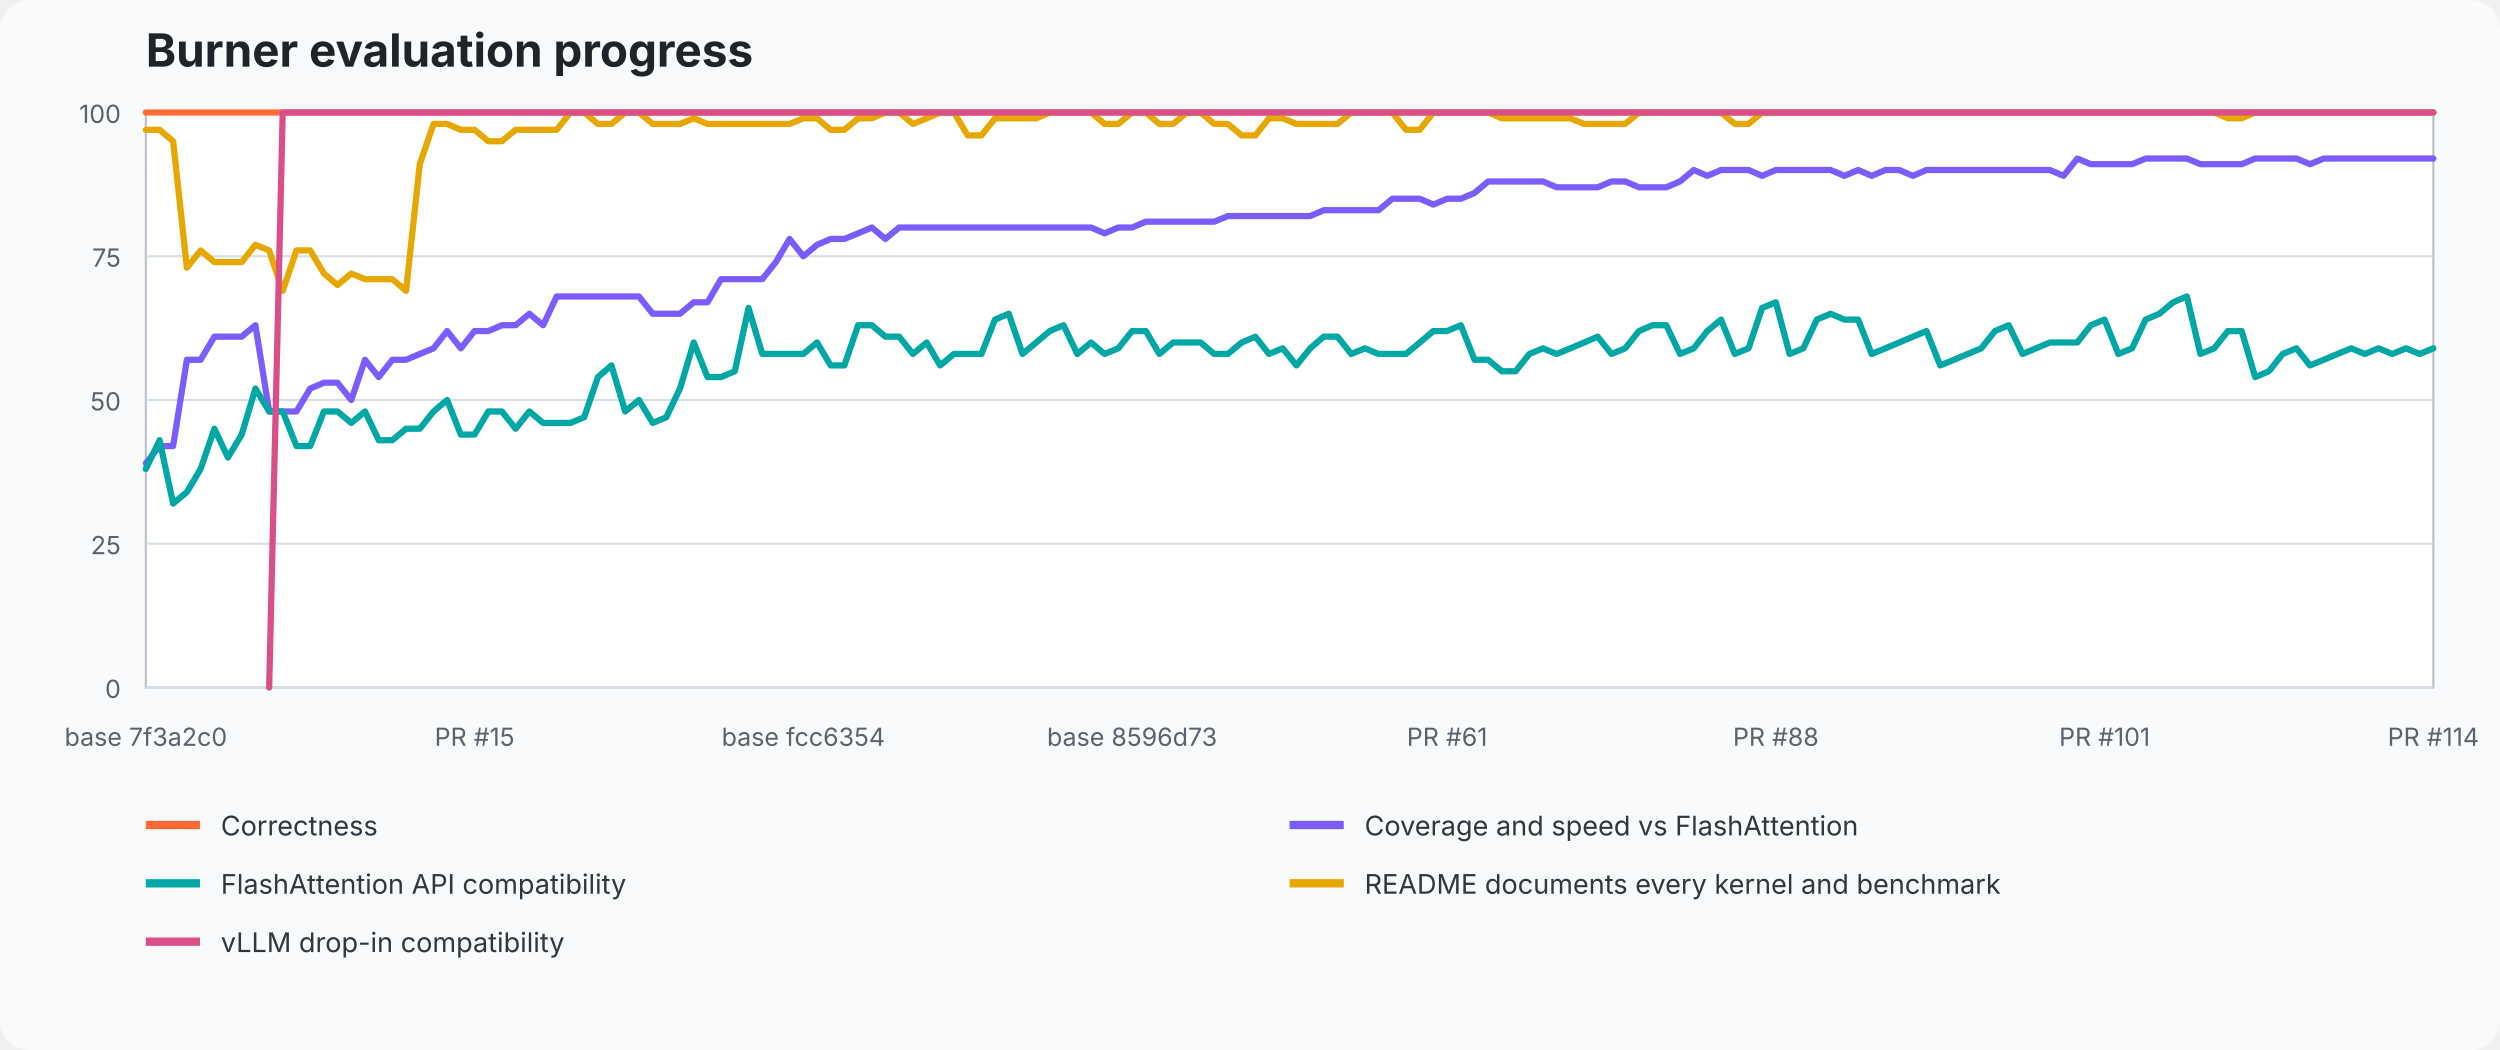
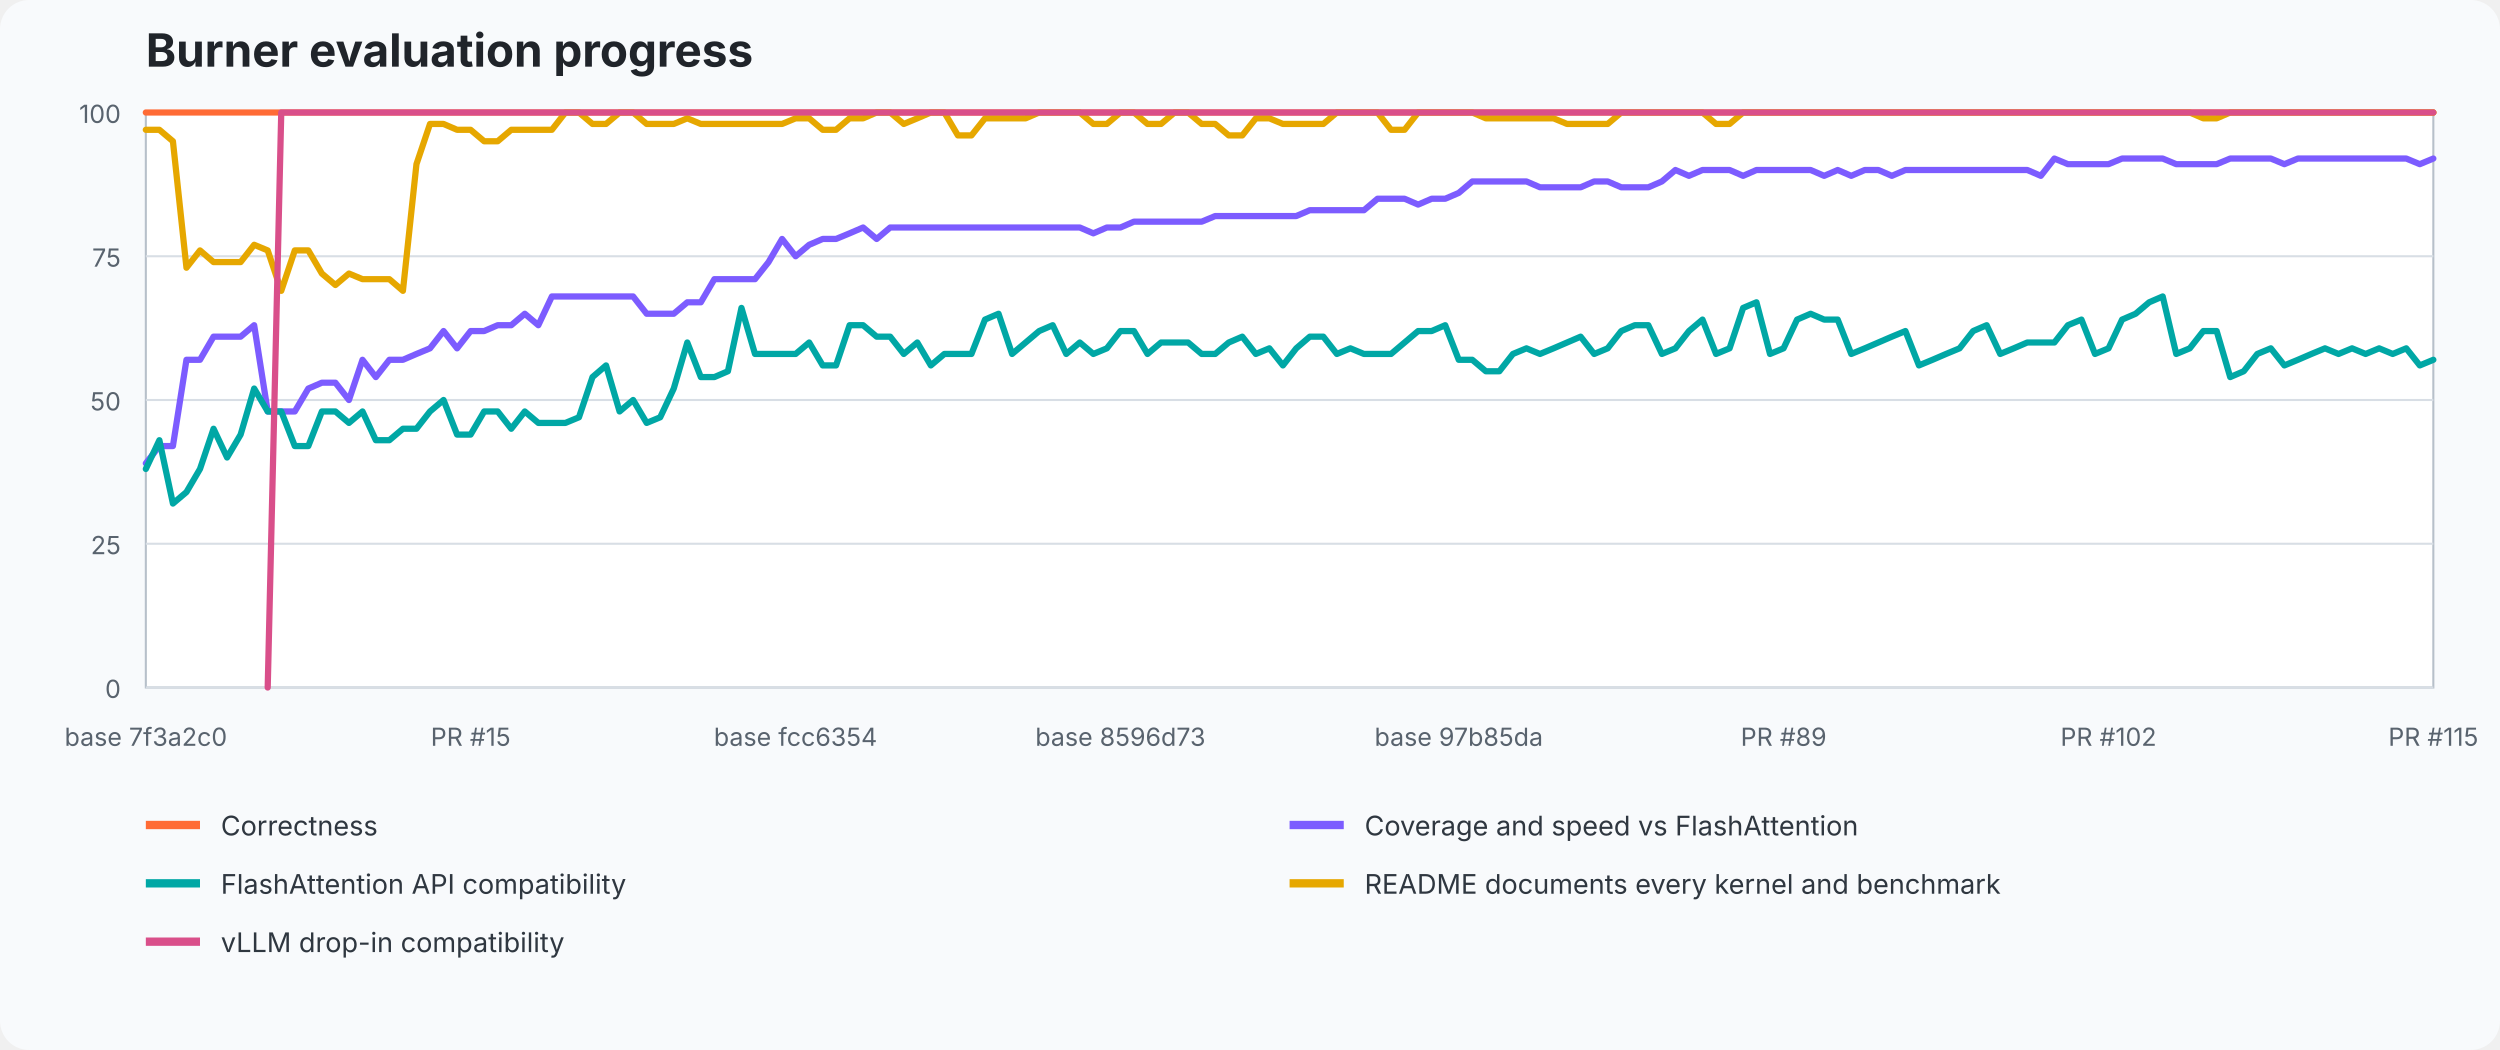
<svg xmlns="http://www.w3.org/2000/svg" width="1200" height="504" viewBox="0 0 1200 504" role="img" aria-labelledby="title desc">
  <style>text{font-family:ui-sans-serif,system-ui,-apple-system,BlinkMacSystemFont,"Segoe UI",sans-serif}.title{font-size:22px;font-weight:700;fill:#20242a}.axis{font-size:12px;fill:#59636e}.legend{font-size:13px;fill:#2f3740}.grid{stroke:#d8dee5;stroke-width:1}.plot{fill:#fff;stroke:#b7c0ca}</style>
  <rect width="100%" height="100%" fill="#f8fafc" rx="14" />
  <text x="70" y="32" class="title">Burner evaluation progress</text>
  <rect x="70" y="54" width="1098" height="276" class="plot" />
  <line x1="70" y1="330" x2="1168" y2="330" class="grid" />
  <text x="58" y="335" text-anchor="end" class="axis">0</text>
  <line x1="70" y1="261" x2="1168" y2="261" class="grid" />
  <text x="58" y="266" text-anchor="end" class="axis">25</text>
  <line x1="70" y1="192" x2="1168" y2="192" class="grid" />
  <text x="58" y="197" text-anchor="end" class="axis">50</text>
  <line x1="70" y1="123" x2="1168" y2="123" class="grid" />
  <text x="58" y="128" text-anchor="end" class="axis">75</text>
  <line x1="70" y1="54" x2="1168" y2="54" class="grid" />
  <text x="58" y="59" text-anchor="end" class="axis">100</text>
-   <polyline points="70.0,54.0 76.6,54.0 83.1,54.0 89.7,54.0 96.3,54.0 102.9,54.0 109.4,54.0 116.0,54.0 122.6,54.0 129.2,54.0 135.7,54.0 142.3,54.0 148.9,54.0 155.5,54.0 162.0,54.0 168.6,54.0 175.2,54.0 181.8,54.0 188.3,54.0 194.9,54.0 201.5,54.0 208.1,54.0 214.6,54.0 221.2,54.0 227.8,54.0 234.4,54.0 240.9,54.0 247.5,54.0 254.1,54.0 260.7,54.0 267.2,54.0 273.8,54.0 280.4,54.0 287.0,54.0 293.5,54.0 300.1,54.0 306.7,54.0 313.3,54.0 319.8,54.0 326.4,54.0 333.0,54.0 339.6,54.0 346.1,54.0 352.7,54.0 359.3,54.0 365.9,54.0 372.4,54.0 379.0,54.0 385.6,54.0 392.2,54.0 398.7,54.0 405.3,54.0 411.9,54.0 418.5,54.0 425.0,54.0 431.6,54.0 438.2,54.0 444.8,54.0 451.3,54.0 457.9,54.0 464.5,54.0 471.1,54.0 477.6,54.0 484.2,54.0 490.8,54.0 497.4,54.0 503.9,54.0 510.5,54.0 517.1,54.0 523.7,54.0 530.2,54.0 536.8,54.0 543.4,54.0 550.0,54.0 556.5,54.0 563.1,54.0 569.7,54.0 576.3,54.0 582.8,54.0 589.4,54.0 596.0,54.0 602.6,54.0 609.1,54.0 615.7,54.0 622.3,54.0 628.9,54.0 635.4,54.0 642.0,54.0 648.6,54.0 655.2,54.0 661.7,54.0 668.3,54.0 674.9,54.0 681.5,54.0 688.0,54.0 694.6,54.0 701.2,54.0 707.8,54.0 714.3,54.0 720.9,54.0 727.5,54.0 734.1,54.0 740.6,54.0 747.2,54.0 753.8,54.0 760.4,54.0 766.9,54.0 773.5,54.0 780.1,54.0 786.7,54.0 793.2,54.0 799.8,54.0 806.4,54.0 813.0,54.0 819.5,54.0 826.1,54.0 832.7,54.0 839.3,54.0 845.8,54.0 852.4,54.0 859.0,54.0 865.6,54.0 872.1,54.0 878.7,54.0 885.3,54.0 891.9,54.0 898.4,54.0 905.0,54.0 911.6,54.0 918.2,54.0 924.7,54.0 931.3,54.0 937.9,54.0 944.5,54.0 951.0,54.0 957.6,54.0 964.2,54.0 970.8,54.0 977.3,54.0 983.9,54.0 990.5,54.0 997.1,54.0 1003.6,54.0 1010.2,54.0 1016.8,54.0 1023.4,54.0 1029.9,54.0 1036.5,54.0 1043.1,54.0 1049.7,54.0 1056.2,54.0 1062.8,54.0 1069.4,54.0 1076.0,54.0 1082.5,54.0 1089.1,54.0 1095.7,54.0 1102.3,54.0 1108.8,54.0 1115.4,54.0 1122.0,54.0 1128.6,54.0 1135.1,54.0 1141.7,54.0 1148.3,54.0 1154.9,54.0 1161.4,54.0 1168.0,54.0" fill="none" stroke="#ff6b35" stroke-width="3" stroke-linejoin="round" stroke-linecap="round" />
-   <polyline points="70.0,222.4 76.6,214.1 83.1,214.1 89.7,172.7 96.3,172.7 102.9,161.6 109.4,161.6 116.0,161.6 122.6,156.1 129.2,197.5 135.7,197.5 142.3,197.5 148.9,186.5 155.5,183.7 162.0,183.7 168.6,192.0 175.2,172.7 181.8,181.0 188.3,172.7 194.9,172.7 201.5,169.9 208.1,167.2 214.6,158.9 221.2,167.2 227.8,158.9 234.4,158.9 240.9,156.1 247.5,156.1 254.1,150.6 260.7,156.1 267.2,142.3 273.8,142.3 280.4,142.3 287.0,142.3 293.5,142.3 300.1,142.3 306.7,142.3 313.3,150.6 319.8,150.6 326.4,150.6 333.0,145.1 339.6,145.1 346.1,134.0 352.7,134.0 359.3,134.0 365.9,134.0 372.4,125.8 379.0,114.7 385.6,123.0 392.2,117.5 398.7,114.7 405.3,114.7 411.9,112.0 418.5,109.2 425.0,114.7 431.6,109.2 438.2,109.2 444.8,109.2 451.3,109.2 457.9,109.2 464.5,109.2 471.1,109.2 477.6,109.2 484.2,109.2 490.8,109.2 497.4,109.2 503.9,109.2 510.5,109.2 517.1,109.2 523.7,109.2 530.2,112.0 536.8,109.2 543.4,109.2 550.0,106.4 556.5,106.4 563.1,106.4 569.7,106.4 576.3,106.4 582.8,106.4 589.4,103.7 596.0,103.7 602.6,103.7 609.1,103.7 615.7,103.7 622.3,103.7 628.9,103.7 635.4,100.9 642.0,100.9 648.6,100.9 655.2,100.9 661.7,100.9 668.3,95.4 674.9,95.4 681.5,95.4 688.0,98.2 694.6,95.4 701.2,95.4 707.8,92.6 714.3,87.1 720.9,87.1 727.5,87.1 734.1,87.1 740.6,87.1 747.2,89.9 753.8,89.9 760.4,89.9 766.9,89.9 773.5,87.1 780.1,87.1 786.7,89.9 793.2,89.9 799.8,89.9 806.4,87.1 813.0,81.6 819.5,84.4 826.1,81.6 832.7,81.6 839.3,81.6 845.8,84.4 852.4,81.6 859.0,81.6 865.6,81.6 872.1,81.6 878.7,81.6 885.3,84.4 891.9,81.6 898.4,84.4 905.0,81.6 911.6,81.6 918.2,84.4 924.7,81.6 931.3,81.6 937.9,81.6 944.5,81.6 951.0,81.6 957.6,81.6 964.2,81.6 970.8,81.6 977.3,81.6 983.9,81.6 990.5,84.4 997.1,76.1 1003.6,78.8 1010.2,78.8 1016.8,78.8 1023.4,78.8 1029.9,76.1 1036.5,76.1 1043.1,76.1 1049.7,76.1 1056.2,78.8 1062.8,78.8 1069.4,78.8 1076.0,78.8 1082.5,76.1 1089.1,76.1 1095.7,76.1 1102.3,76.1 1108.8,78.8 1115.4,76.1 1122.0,76.1 1128.6,76.1 1135.1,76.1 1141.7,76.1 1148.3,76.1 1154.9,76.1 1161.4,76.1 1168.0,76.1" fill="none" stroke="#7c5cff" stroke-width="3" stroke-linejoin="round" stroke-linecap="round" />
-   <polyline points="70.0,225.1 76.6,211.3 83.1,241.7 89.7,236.2 96.3,225.1 102.9,205.8 109.4,219.6 116.0,208.6 122.6,186.5 129.2,197.5 135.7,197.5 142.3,214.1 148.9,214.1 155.5,197.5 162.0,197.5 168.6,203.0 175.2,197.5 181.8,211.3 188.3,211.3 194.9,205.8 201.5,205.8 208.1,197.5 214.6,192.0 221.2,208.6 227.8,208.6 234.4,197.5 240.9,197.5 247.5,205.8 254.1,197.5 260.7,203.0 267.2,203.0 273.8,203.0 280.4,200.3 287.0,181.0 293.5,175.4 300.1,197.5 306.7,192.0 313.3,203.0 319.8,200.3 326.4,186.5 333.0,164.4 339.6,181.0 346.1,181.0 352.7,178.2 359.3,147.8 365.9,169.9 372.4,169.9 379.0,169.9 385.6,169.9 392.2,164.4 398.7,175.4 405.3,175.4 411.9,156.1 418.5,156.1 425.0,161.6 431.6,161.6 438.2,169.9 444.8,164.4 451.3,175.4 457.9,169.9 464.5,169.9 471.1,169.9 477.6,153.4 484.2,150.6 490.8,169.9 497.4,164.4 503.9,158.9 510.5,156.1 517.1,169.9 523.7,164.4 530.2,169.9 536.8,167.2 543.4,158.9 550.0,158.9 556.5,169.9 563.1,164.4 569.7,164.4 576.3,164.4 582.8,169.9 589.4,169.9 596.0,164.4 602.6,161.6 609.1,169.9 615.7,167.2 622.3,175.4 628.9,167.2 635.4,161.6 642.0,161.6 648.6,169.9 655.2,167.2 661.7,169.9 668.3,169.9 674.9,169.9 681.5,164.4 688.0,158.9 694.6,158.9 701.2,156.1 707.8,172.7 714.3,172.7 720.9,178.2 727.5,178.2 734.1,169.9 740.6,167.2 747.2,169.9 753.8,167.2 760.4,164.4 766.9,161.6 773.5,169.9 780.1,167.2 786.7,158.9 793.2,156.1 799.8,156.1 806.4,169.9 813.0,167.2 819.5,158.9 826.1,153.4 832.7,169.9 839.3,167.2 845.8,147.8 852.4,145.1 859.0,169.9 865.6,167.2 872.1,153.4 878.7,150.6 885.3,153.4 891.9,153.4 898.4,169.9 905.0,167.2 911.6,164.4 918.2,161.6 924.7,158.9 931.3,175.4 937.9,172.7 944.5,169.9 951.0,167.2 957.6,158.9 964.2,156.1 970.8,169.9 977.3,167.2 983.9,164.4 990.5,164.4 997.1,164.4 1003.6,156.1 1010.2,153.4 1016.8,169.9 1023.4,167.2 1029.9,153.4 1036.5,150.6 1043.1,145.1 1049.7,142.3 1056.2,169.9 1062.8,167.2 1069.4,158.9 1076.0,158.9 1082.5,181.0 1089.1,178.2 1095.7,169.9 1102.3,167.2 1108.8,175.4 1115.4,172.7 1122.0,169.9 1128.6,167.2 1135.1,169.9 1141.7,167.2 1148.3,169.9 1154.9,167.2 1161.4,169.9 1168.0,167.2" fill="none" stroke="#00a7a5" stroke-width="3" stroke-linejoin="round" stroke-linecap="round" />
-   <polyline points="70.0,62.3 76.6,62.3 83.1,67.8 89.7,128.5 96.3,120.2 102.9,125.8 109.4,125.8 116.0,125.8 122.6,117.5 129.2,120.2 135.7,139.6 142.3,120.2 148.9,120.2 155.5,131.3 162.0,136.8 168.6,131.3 175.2,134.0 181.8,134.0 188.3,134.0 194.9,139.6 201.5,78.8 208.1,59.5 214.6,59.5 221.2,62.3 227.8,62.3 234.4,67.8 240.9,67.8 247.5,62.3 254.1,62.3 260.7,62.3 267.2,62.3 273.8,54.0 280.4,54.0 287.0,59.5 293.5,59.5 300.1,54.0 306.7,54.0 313.3,59.5 319.8,59.5 326.4,59.5 333.0,56.8 339.6,59.5 346.1,59.5 352.7,59.5 359.3,59.5 365.9,59.5 372.4,59.5 379.0,59.5 385.6,56.8 392.2,56.8 398.7,62.3 405.3,62.3 411.9,56.8 418.5,56.8 425.0,54.0 431.6,54.0 438.2,59.5 444.8,56.8 451.3,54.0 457.9,54.0 464.5,65.0 471.1,65.0 477.6,56.8 484.2,56.8 490.8,56.8 497.4,56.8 503.9,54.0 510.5,54.0 517.1,54.0 523.7,54.0 530.2,59.5 536.8,59.5 543.4,54.0 550.0,54.0 556.5,59.5 563.1,59.5 569.7,54.0 576.3,54.0 582.8,59.5 589.4,59.5 596.0,65.0 602.6,65.0 609.1,56.8 615.7,56.8 622.3,59.5 628.9,59.5 635.4,59.5 642.0,59.5 648.6,54.0 655.2,54.0 661.7,54.0 668.3,54.0 674.9,62.3 681.5,62.3 688.0,54.0 694.6,54.0 701.2,54.0 707.8,54.0 714.3,54.0 720.9,56.8 727.5,56.8 734.1,56.8 740.6,56.8 747.2,56.8 753.8,56.8 760.4,59.5 766.9,59.5 773.5,59.5 780.1,59.5 786.7,54.0 793.2,54.0 799.8,54.0 806.4,54.0 813.0,54.0 819.5,54.0 826.1,54.0 832.7,59.5 839.3,59.5 845.8,54.0 852.4,54.0 859.0,54.0 865.6,54.0 872.1,54.0 878.7,54.0 885.3,54.0 891.9,54.0 898.4,54.0 905.0,54.0 911.6,54.0 918.2,54.0 924.7,54.0 931.3,54.0 937.9,54.0 944.5,54.0 951.0,54.0 957.6,54.0 964.2,54.0 970.8,54.0 977.3,54.0 983.9,54.0 990.5,54.0 997.1,54.0 1003.6,54.0 1010.2,54.0 1016.8,54.0 1023.4,54.0 1029.9,54.0 1036.5,54.0 1043.1,54.0 1049.7,54.0 1056.2,54.0 1062.8,54.0 1069.4,56.8 1076.0,56.8 1082.5,54.0 1089.1,54.0 1095.7,54.0 1102.3,54.0 1108.8,54.0 1115.4,54.0 1122.0,54.0 1128.6,54.0 1135.1,54.0 1141.7,54.0 1148.3,54.0 1154.9,54.0 1161.4,54.0 1168.0,54.0" fill="none" stroke="#e6a700" stroke-width="3" stroke-linejoin="round" stroke-linecap="round" />
-   <polyline points="129.2,330.0 135.7,54.0 142.3,54.0 148.9,54.0 155.5,54.0 162.0,54.0 168.6,54.0 175.2,54.0 181.8,54.0 188.3,54.0 194.9,54.0 201.5,54.0 208.1,54.0 214.6,54.0 221.2,54.0 227.8,54.0 234.4,54.0 240.9,54.0 247.5,54.0 254.1,54.0 260.7,54.0 267.2,54.0 273.8,54.0 280.4,54.0 287.0,54.0 293.5,54.0 300.1,54.0 306.7,54.0 313.3,54.0 319.8,54.0 326.4,54.0 333.0,54.0 339.6,54.0 346.1,54.0 352.7,54.0 359.3,54.0 365.9,54.0 372.4,54.0 379.0,54.0 385.6,54.0 392.2,54.0 398.7,54.0 405.3,54.0 411.9,54.0 418.5,54.0 425.0,54.0 431.6,54.0 438.2,54.0 444.8,54.0 451.3,54.0 457.9,54.0 464.5,54.0 471.1,54.0 477.6,54.0 484.2,54.0 490.8,54.0 497.4,54.0 503.9,54.0 510.5,54.0 517.1,54.0 523.7,54.0 530.2,54.0 536.8,54.0 543.4,54.0 550.0,54.0 556.5,54.0 563.1,54.0 569.7,54.0 576.3,54.0 582.8,54.0 589.4,54.0 596.0,54.0 602.6,54.0 609.1,54.0 615.7,54.0 622.3,54.0 628.9,54.0 635.4,54.0 642.0,54.0 648.6,54.0 655.2,54.0 661.7,54.0 668.3,54.0 674.9,54.0 681.5,54.0 688.0,54.0 694.6,54.0 701.2,54.0 707.8,54.0 714.3,54.0 720.9,54.0 727.5,54.0 734.1,54.0 740.6,54.0 747.2,54.0 753.8,54.0 760.4,54.0 766.9,54.0 773.5,54.0 780.1,54.0 786.7,54.0 793.2,54.0 799.8,54.0 806.4,54.0 813.0,54.0 819.5,54.0 826.1,54.0 832.7,54.0 839.3,54.0 845.8,54.0 852.4,54.0 859.0,54.0 865.6,54.0 872.1,54.0 878.7,54.0 885.3,54.0 891.9,54.0 898.4,54.0 905.0,54.0 911.6,54.0 918.2,54.0 924.7,54.0 931.3,54.0 937.9,54.0 944.5,54.0 951.0,54.0 957.6,54.0 964.2,54.0 970.8,54.0 977.3,54.0 983.9,54.0 990.5,54.0 997.1,54.0 1003.6,54.0 1010.2,54.0 1016.8,54.0 1023.4,54.0 1029.9,54.0 1036.5,54.0 1043.1,54.0 1049.7,54.0 1056.2,54.0 1062.8,54.0 1069.4,54.0 1076.0,54.0 1082.5,54.0 1089.1,54.0 1095.7,54.0 1102.3,54.0 1108.8,54.0 1115.4,54.0 1122.0,54.0 1128.6,54.0 1135.1,54.0 1141.7,54.0 1148.3,54.0 1154.9,54.0 1161.4,54.0 1168.0,54.0" fill="none" stroke="#d94f8a" stroke-width="3" stroke-linejoin="round" stroke-linecap="round" />
+   <polyline points="70.0,54.0 76.5,54.0 83.0,54.0 89.5,54.0 96.0,54.0 102.5,54.0 109.0,54.0 115.5,54.0 122.0,54.0 128.5,54.0 135.0,54.0 141.5,54.0 148.0,54.0 154.5,54.0 161.0,54.0 167.5,54.0 174.0,54.0 180.4,54.0 186.9,54.0 193.4,54.0 199.9,54.0 206.4,54.0 212.9,54.0 219.4,54.0 225.9,54.0 232.4,54.0 238.9,54.0 245.4,54.0 251.9,54.0 258.4,54.0 264.9,54.0 271.4,54.0 277.9,54.0 284.4,54.0 290.9,54.0 297.4,54.0 303.9,54.0 310.4,54.0 316.9,54.0 323.4,54.0 329.9,54.0 336.4,54.0 342.9,54.0 349.4,54.0 355.9,54.0 362.4,54.0 368.9,54.0 375.4,54.0 381.9,54.0 388.4,54.0 394.9,54.0 401.3,54.0 407.8,54.0 414.3,54.0 420.8,54.0 427.3,54.0 433.8,54.0 440.3,54.0 446.8,54.0 453.3,54.0 459.8,54.0 466.3,54.0 472.8,54.0 479.3,54.0 485.8,54.0 492.3,54.0 498.8,54.0 505.3,54.0 511.8,54.0 518.3,54.0 524.8,54.0 531.3,54.0 537.8,54.0 544.3,54.0 550.8,54.0 557.3,54.0 563.8,54.0 570.3,54.0 576.8,54.0 583.3,54.0 589.8,54.0 596.3,54.0 602.8,54.0 609.3,54.0 615.8,54.0 622.2,54.0 628.7,54.0 635.2,54.0 641.7,54.0 648.2,54.0 654.7,54.0 661.2,54.0 667.7,54.0 674.2,54.0 680.7,54.0 687.2,54.0 693.7,54.0 700.2,54.0 706.7,54.0 713.2,54.0 719.7,54.0 726.2,54.0 732.7,54.0 739.2,54.0 745.7,54.0 752.2,54.0 758.7,54.0 765.2,54.0 771.7,54.0 778.2,54.0 784.7,54.0 791.2,54.0 797.7,54.0 804.2,54.0 810.7,54.0 817.2,54.0 823.7,54.0 830.2,54.0 836.7,54.0 843.1,54.0 849.6,54.0 856.1,54.0 862.6,54.0 869.1,54.0 875.6,54.0 882.1,54.0 888.6,54.0 895.1,54.0 901.6,54.0 908.1,54.0 914.6,54.0 921.1,54.0 927.6,54.0 934.1,54.0 940.6,54.0 947.1,54.0 953.6,54.0 960.1,54.0 966.6,54.0 973.1,54.0 979.6,54.0 986.1,54.0 992.6,54.0 999.1,54.0 1005.6,54.0 1012.1,54.0 1018.6,54.0 1025.1,54.0 1031.6,54.0 1038.1,54.0 1044.6,54.0 1051.1,54.0 1057.6,54.0 1064.0,54.0 1070.5,54.0 1077.0,54.0 1083.5,54.0 1090.0,54.0 1096.5,54.0 1103.0,54.0 1109.5,54.0 1116.0,54.0 1122.5,54.0 1129.0,54.0 1135.5,54.0 1142.0,54.0 1148.5,54.0 1155.0,54.0 1161.5,54.0 1168.0,54.0" fill="none" stroke="#ff6b35" stroke-width="3" stroke-linejoin="round" stroke-linecap="round" />
+   <polyline points="70.0,222.4 76.5,214.1 83.0,214.1 89.5,172.7 96.0,172.7 102.5,161.6 109.0,161.6 115.5,161.6 122.0,156.1 128.5,197.5 135.0,197.5 141.5,197.5 148.0,186.5 154.5,183.7 161.0,183.7 167.5,192.0 174.0,172.7 180.4,181.0 186.9,172.7 193.4,172.7 199.9,169.9 206.4,167.2 212.9,158.9 219.4,167.2 225.9,158.9 232.4,158.9 238.9,156.1 245.4,156.1 251.9,150.6 258.4,156.1 264.9,142.3 271.4,142.3 277.9,142.3 284.4,142.3 290.9,142.3 297.4,142.3 303.9,142.3 310.4,150.6 316.9,150.6 323.4,150.6 329.9,145.1 336.4,145.1 342.9,134.0 349.4,134.0 355.9,134.0 362.4,134.0 368.9,125.8 375.4,114.7 381.9,123.0 388.4,117.5 394.9,114.7 401.3,114.7 407.8,112.0 414.3,109.2 420.8,114.7 427.3,109.2 433.8,109.2 440.3,109.2 446.8,109.2 453.3,109.2 459.8,109.2 466.3,109.2 472.8,109.2 479.3,109.2 485.8,109.2 492.3,109.2 498.8,109.2 505.3,109.2 511.8,109.2 518.3,109.2 524.8,112.0 531.3,109.2 537.8,109.2 544.3,106.4 550.8,106.4 557.3,106.4 563.8,106.4 570.3,106.4 576.8,106.4 583.3,103.7 589.8,103.7 596.3,103.7 602.8,103.7 609.3,103.7 615.8,103.7 622.2,103.7 628.7,100.9 635.2,100.9 641.7,100.9 648.2,100.9 654.7,100.9 661.2,95.4 667.7,95.4 674.2,95.4 680.7,98.2 687.2,95.4 693.7,95.4 700.2,92.6 706.7,87.1 713.2,87.1 719.7,87.1 726.2,87.1 732.7,87.1 739.2,89.9 745.7,89.9 752.2,89.9 758.7,89.9 765.2,87.1 771.7,87.1 778.2,89.9 784.7,89.9 791.2,89.9 797.7,87.1 804.2,81.6 810.7,84.4 817.2,81.6 823.7,81.6 830.2,81.6 836.7,84.4 843.1,81.6 849.6,81.6 856.1,81.6 862.6,81.6 869.1,81.6 875.6,84.4 882.1,81.6 888.6,84.4 895.1,81.6 901.6,81.6 908.1,84.4 914.6,81.6 921.1,81.6 927.6,81.6 934.1,81.6 940.6,81.6 947.1,81.6 953.6,81.6 960.1,81.6 966.6,81.6 973.1,81.6 979.6,84.4 986.1,76.1 992.6,78.8 999.1,78.8 1005.6,78.8 1012.1,78.8 1018.6,76.1 1025.1,76.1 1031.6,76.1 1038.1,76.1 1044.6,78.8 1051.1,78.8 1057.6,78.8 1064.0,78.8 1070.5,76.1 1077.0,76.1 1083.5,76.1 1090.0,76.1 1096.5,78.8 1103.0,76.1 1109.5,76.1 1116.0,76.1 1122.5,76.1 1129.0,76.1 1135.5,76.1 1142.0,76.1 1148.5,76.1 1155.0,76.1 1161.5,78.8 1168.0,76.1" fill="none" stroke="#7c5cff" stroke-width="3" stroke-linejoin="round" stroke-linecap="round" />
+   <polyline points="70.0,225.1 76.5,211.3 83.0,241.7 89.5,236.2 96.0,225.1 102.5,205.8 109.0,219.6 115.5,208.6 122.0,186.5 128.5,197.5 135.0,197.5 141.5,214.1 148.0,214.1 154.5,197.5 161.0,197.5 167.5,203.0 174.0,197.5 180.4,211.3 186.9,211.3 193.4,205.8 199.9,205.8 206.4,197.5 212.9,192.0 219.4,208.6 225.9,208.6 232.4,197.5 238.9,197.5 245.4,205.8 251.9,197.5 258.4,203.0 264.9,203.0 271.4,203.0 277.9,200.3 284.4,181.0 290.9,175.4 297.4,197.5 303.9,192.0 310.4,203.0 316.9,200.3 323.4,186.5 329.9,164.4 336.4,181.0 342.9,181.0 349.4,178.2 355.9,147.8 362.4,169.9 368.9,169.9 375.4,169.9 381.9,169.9 388.4,164.4 394.9,175.4 401.3,175.4 407.8,156.1 414.3,156.1 420.8,161.6 427.3,161.6 433.8,169.9 440.3,164.4 446.8,175.4 453.3,169.9 459.8,169.9 466.3,169.9 472.8,153.4 479.3,150.6 485.8,169.9 492.3,164.4 498.8,158.9 505.3,156.1 511.8,169.9 518.3,164.4 524.8,169.9 531.3,167.2 537.8,158.9 544.3,158.9 550.8,169.9 557.3,164.4 563.8,164.4 570.3,164.4 576.8,169.9 583.3,169.9 589.8,164.4 596.3,161.6 602.8,169.9 609.3,167.2 615.8,175.4 622.2,167.2 628.7,161.6 635.2,161.6 641.7,169.9 648.2,167.2 654.7,169.9 661.2,169.9 667.7,169.9 674.2,164.4 680.7,158.9 687.2,158.9 693.7,156.1 700.2,172.7 706.7,172.7 713.2,178.2 719.7,178.2 726.2,169.9 732.7,167.2 739.2,169.9 745.7,167.2 752.2,164.4 758.7,161.6 765.2,169.9 771.7,167.2 778.2,158.9 784.7,156.1 791.2,156.1 797.7,169.9 804.2,167.2 810.7,158.9 817.2,153.4 823.7,169.9 830.2,167.2 836.7,147.8 843.1,145.1 849.6,169.9 856.1,167.2 862.6,153.4 869.1,150.6 875.6,153.4 882.1,153.4 888.6,169.9 895.1,167.2 901.6,164.4 908.1,161.6 914.6,158.9 921.1,175.4 927.6,172.7 934.1,169.9 940.6,167.2 947.1,158.9 953.6,156.1 960.1,169.9 966.6,167.2 973.1,164.4 979.6,164.4 986.1,164.4 992.6,156.1 999.1,153.4 1005.6,169.9 1012.1,167.2 1018.6,153.4 1025.1,150.6 1031.6,145.1 1038.1,142.3 1044.6,169.9 1051.1,167.2 1057.6,158.9 1064.0,158.9 1070.5,181.0 1077.0,178.2 1083.5,169.9 1090.0,167.2 1096.5,175.4 1103.0,172.7 1109.5,169.9 1116.0,167.2 1122.5,169.9 1129.0,167.2 1135.5,169.9 1142.0,167.2 1148.5,169.9 1155.0,167.2 1161.5,175.4 1168.0,172.7" fill="none" stroke="#00a7a5" stroke-width="3" stroke-linejoin="round" stroke-linecap="round" />
+   <polyline points="70.0,62.3 76.5,62.3 83.0,67.8 89.5,128.5 96.0,120.2 102.5,125.8 109.0,125.8 115.5,125.8 122.0,117.5 128.5,120.2 135.0,139.6 141.5,120.2 148.0,120.2 154.5,131.3 161.0,136.8 167.5,131.3 174.0,134.0 180.4,134.0 186.9,134.0 193.4,139.6 199.9,78.8 206.4,59.5 212.9,59.5 219.4,62.3 225.9,62.3 232.4,67.8 238.9,67.8 245.4,62.3 251.9,62.3 258.4,62.3 264.9,62.3 271.4,54.0 277.9,54.0 284.4,59.5 290.9,59.5 297.4,54.0 303.9,54.0 310.4,59.5 316.9,59.5 323.4,59.5 329.9,56.8 336.4,59.5 342.9,59.5 349.4,59.5 355.9,59.5 362.4,59.5 368.9,59.5 375.4,59.5 381.9,56.8 388.4,56.8 394.9,62.3 401.3,62.3 407.8,56.8 414.3,56.8 420.8,54.0 427.3,54.0 433.8,59.5 440.3,56.8 446.8,54.0 453.3,54.0 459.8,65.0 466.3,65.0 472.8,56.8 479.3,56.8 485.8,56.8 492.3,56.8 498.8,54.0 505.3,54.0 511.8,54.0 518.3,54.0 524.8,59.5 531.3,59.5 537.8,54.0 544.3,54.0 550.8,59.5 557.3,59.5 563.8,54.0 570.3,54.0 576.8,59.5 583.3,59.5 589.8,65.0 596.3,65.0 602.8,56.8 609.3,56.8 615.8,59.5 622.2,59.5 628.7,59.5 635.2,59.5 641.7,54.0 648.2,54.0 654.7,54.0 661.2,54.0 667.7,62.3 674.2,62.3 680.7,54.0 687.2,54.0 693.7,54.0 700.2,54.0 706.7,54.0 713.2,56.8 719.7,56.8 726.2,56.8 732.7,56.8 739.2,56.8 745.7,56.8 752.2,59.5 758.7,59.5 765.2,59.5 771.7,59.5 778.2,54.0 784.7,54.0 791.2,54.0 797.7,54.0 804.2,54.0 810.7,54.0 817.2,54.0 823.7,59.5 830.2,59.5 836.7,54.0 843.1,54.0 849.6,54.0 856.1,54.0 862.6,54.0 869.1,54.0 875.6,54.0 882.1,54.0 888.6,54.0 895.1,54.0 901.6,54.0 908.1,54.0 914.6,54.0 921.1,54.0 927.6,54.0 934.1,54.0 940.6,54.0 947.1,54.0 953.6,54.0 960.1,54.0 966.6,54.0 973.1,54.0 979.6,54.0 986.1,54.0 992.6,54.0 999.1,54.0 1005.6,54.0 1012.1,54.0 1018.6,54.0 1025.1,54.0 1031.6,54.0 1038.1,54.0 1044.6,54.0 1051.1,54.0 1057.6,56.8 1064.0,56.8 1070.5,54.0 1077.0,54.0 1083.5,54.0 1090.0,54.0 1096.5,54.0 1103.0,54.0 1109.5,54.0 1116.0,54.0 1122.5,54.0 1129.0,54.0 1135.5,54.0 1142.0,54.0 1148.5,54.0 1155.0,54.0 1161.5,54.0 1168.0,54.0" fill="none" stroke="#e6a700" stroke-width="3" stroke-linejoin="round" stroke-linecap="round" />
+   <polyline points="128.5,330.0 135.0,54.0 141.5,54.0 148.0,54.0 154.5,54.0 161.0,54.0 167.5,54.0 174.0,54.0 180.4,54.0 186.9,54.0 193.4,54.0 199.9,54.0 206.4,54.0 212.9,54.0 219.4,54.0 225.9,54.0 232.4,54.0 238.9,54.0 245.4,54.0 251.9,54.0 258.4,54.0 264.9,54.0 271.4,54.0 277.9,54.0 284.4,54.0 290.9,54.0 297.4,54.0 303.9,54.0 310.4,54.0 316.9,54.0 323.4,54.0 329.9,54.0 336.4,54.0 342.9,54.0 349.4,54.0 355.9,54.0 362.4,54.0 368.9,54.0 375.4,54.0 381.9,54.0 388.4,54.0 394.9,54.0 401.3,54.0 407.8,54.0 414.3,54.0 420.8,54.0 427.3,54.0 433.8,54.0 440.3,54.0 446.8,54.0 453.3,54.0 459.8,54.0 466.3,54.0 472.8,54.0 479.3,54.0 485.8,54.0 492.3,54.0 498.8,54.0 505.3,54.0 511.8,54.0 518.3,54.0 524.8,54.0 531.3,54.0 537.8,54.0 544.3,54.0 550.8,54.0 557.3,54.0 563.8,54.0 570.3,54.0 576.8,54.0 583.3,54.0 589.8,54.0 596.3,54.0 602.8,54.0 609.3,54.0 615.8,54.0 622.2,54.0 628.7,54.0 635.2,54.0 641.7,54.0 648.2,54.0 654.7,54.0 661.2,54.0 667.7,54.0 674.2,54.0 680.7,54.0 687.2,54.0 693.7,54.0 700.2,54.0 706.7,54.0 713.2,54.0 719.7,54.0 726.2,54.0 732.7,54.0 739.2,54.0 745.7,54.0 752.2,54.0 758.7,54.0 765.2,54.0 771.7,54.0 778.2,54.0 784.7,54.0 791.2,54.0 797.7,54.0 804.2,54.0 810.7,54.0 817.2,54.0 823.7,54.0 830.2,54.0 836.7,54.0 843.1,54.0 849.6,54.0 856.1,54.0 862.6,54.0 869.1,54.0 875.6,54.0 882.1,54.0 888.6,54.0 895.1,54.0 901.6,54.0 908.1,54.0 914.6,54.0 921.1,54.0 927.6,54.0 934.1,54.0 940.6,54.0 947.1,54.0 953.6,54.0 960.1,54.0 966.6,54.0 973.1,54.0 979.6,54.0 986.1,54.0 992.6,54.0 999.1,54.0 1005.6,54.0 1012.1,54.0 1018.6,54.0 1025.1,54.0 1031.6,54.0 1038.1,54.0 1044.6,54.0 1051.1,54.0 1057.6,54.0 1064.0,54.0 1070.5,54.0 1077.0,54.0 1083.5,54.0 1090.0,54.0 1096.5,54.0 1103.0,54.0 1109.5,54.0 1116.0,54.0 1122.5,54.0 1129.0,54.0 1135.5,54.0 1142.0,54.0 1148.5,54.0 1155.0,54.0 1161.5,54.0 1168.0,54.0" fill="none" stroke="#d94f8a" stroke-width="3" stroke-linejoin="round" stroke-linecap="round" />
  <text x="70" y="358" text-anchor="middle" class="axis">base 7f3a2c0</text>
-   <text x="227.796" y="358" text-anchor="middle" class="axis">PR #15</text>
-   <text x="385.593" y="358" text-anchor="middle" class="axis">base fcc6354</text>
-   <text x="543.389" y="358" text-anchor="middle" class="axis">base 8596d73</text>
-   <text x="694.611" y="358" text-anchor="middle" class="axis">PR #61</text>
-   <text x="852.407" y="358" text-anchor="middle" class="axis">PR #88</text>
-   <text x="1010.204" y="358" text-anchor="middle" class="axis">PR #101</text>
-   <text x="1168" y="358" text-anchor="middle" class="axis">PR #114</text>
+   <text x="225.929" y="358" text-anchor="middle" class="axis">PR #15</text>
+   <text x="381.858" y="358" text-anchor="middle" class="axis">base fcc6354</text>
+   <text x="537.787" y="358" text-anchor="middle" class="axis">base 8596d73</text>
+   <text x="700.213" y="358" text-anchor="middle" class="axis">base 97b85da</text>
+   <text x="856.142" y="358" text-anchor="middle" class="axis">PR #89</text>
+   <text x="1012.071" y="358" text-anchor="middle" class="axis">PR #102</text>
+   <text x="1168" y="358" text-anchor="middle" class="axis">PR #115</text>
  <line x1="70" y1="396" x2="96" y2="396" stroke="#ff6b35" stroke-width="4" />
  <text x="106" y="401" class="legend">Correctness</text>
  <line x1="619" y1="396" x2="645" y2="396" stroke="#7c5cff" stroke-width="4" />
  <text x="655" y="401" class="legend">Coverage and speed vs FlashAttention</text>
  <line x1="70" y1="424" x2="96" y2="424" stroke="#00a7a5" stroke-width="4" />
  <text x="106" y="429" class="legend">FlashAttention API compatibility</text>
  <line x1="619" y1="424" x2="645" y2="424" stroke="#e6a700" stroke-width="4" />
  <text x="655" y="429" class="legend">README documents every kernel and benchmark</text>
  <line x1="70" y1="452" x2="96" y2="452" stroke="#d94f8a" stroke-width="4" />
  <text x="106" y="457" class="legend">vLLM drop-in compatibility</text>
</svg>
